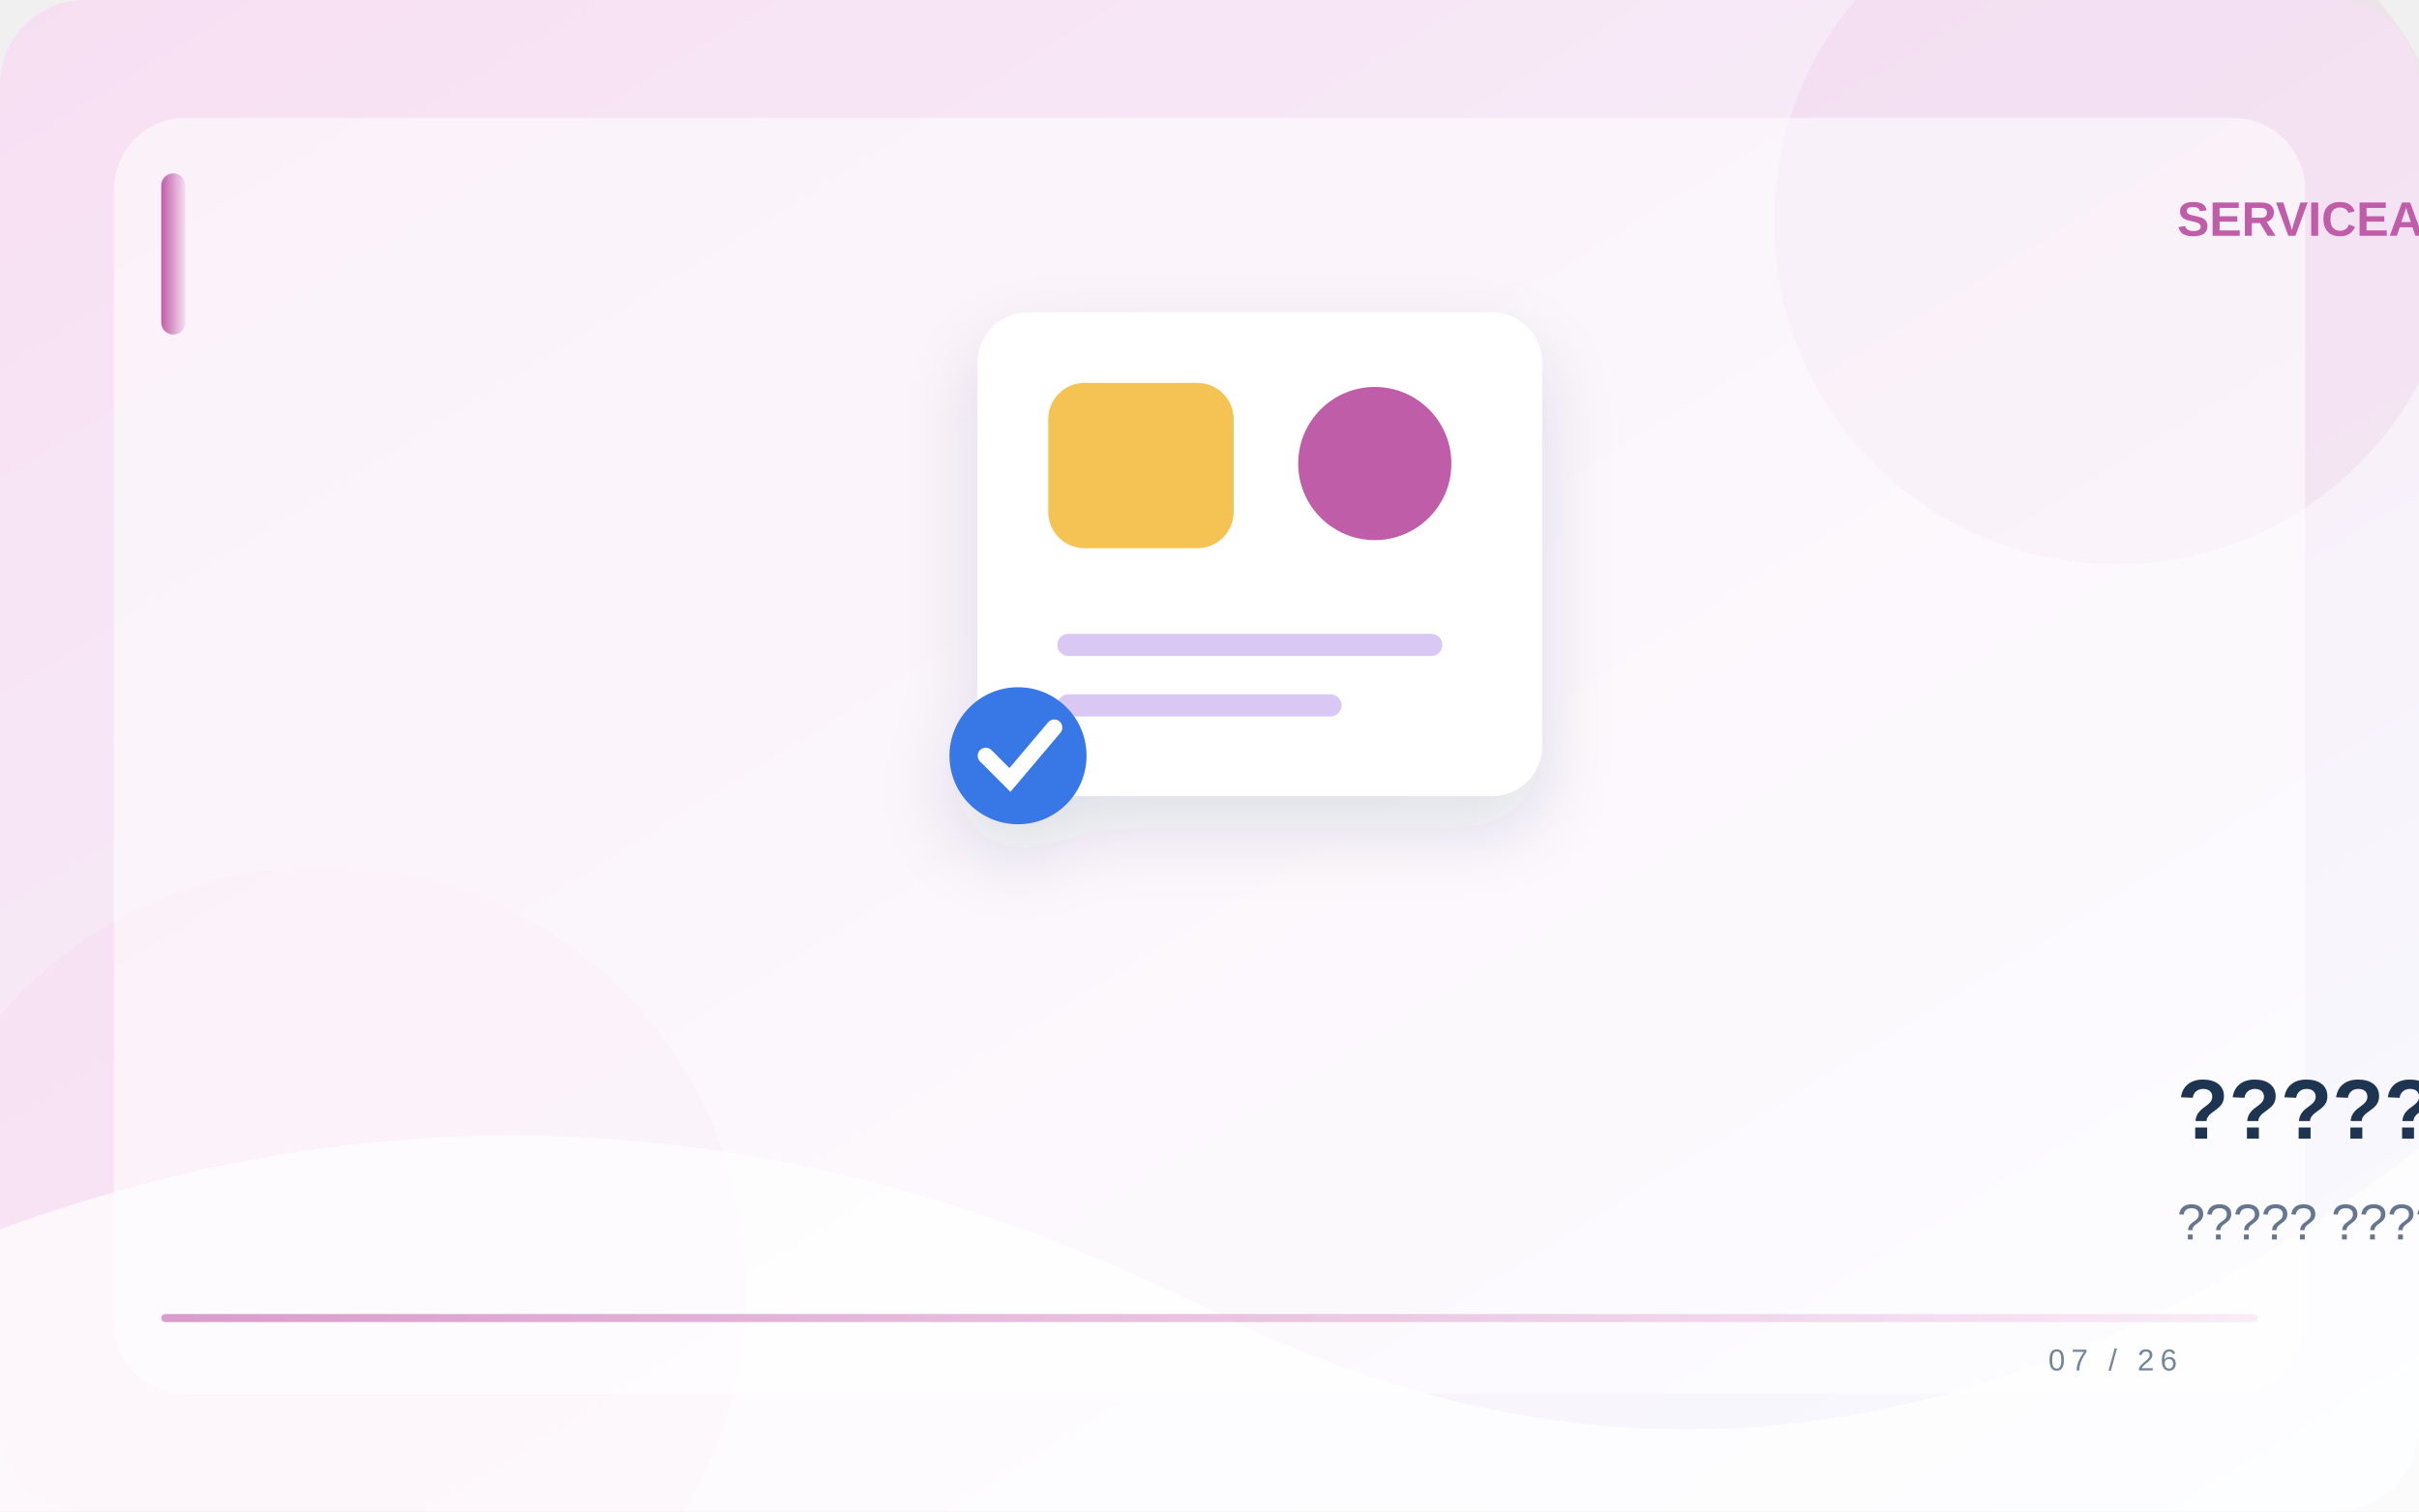
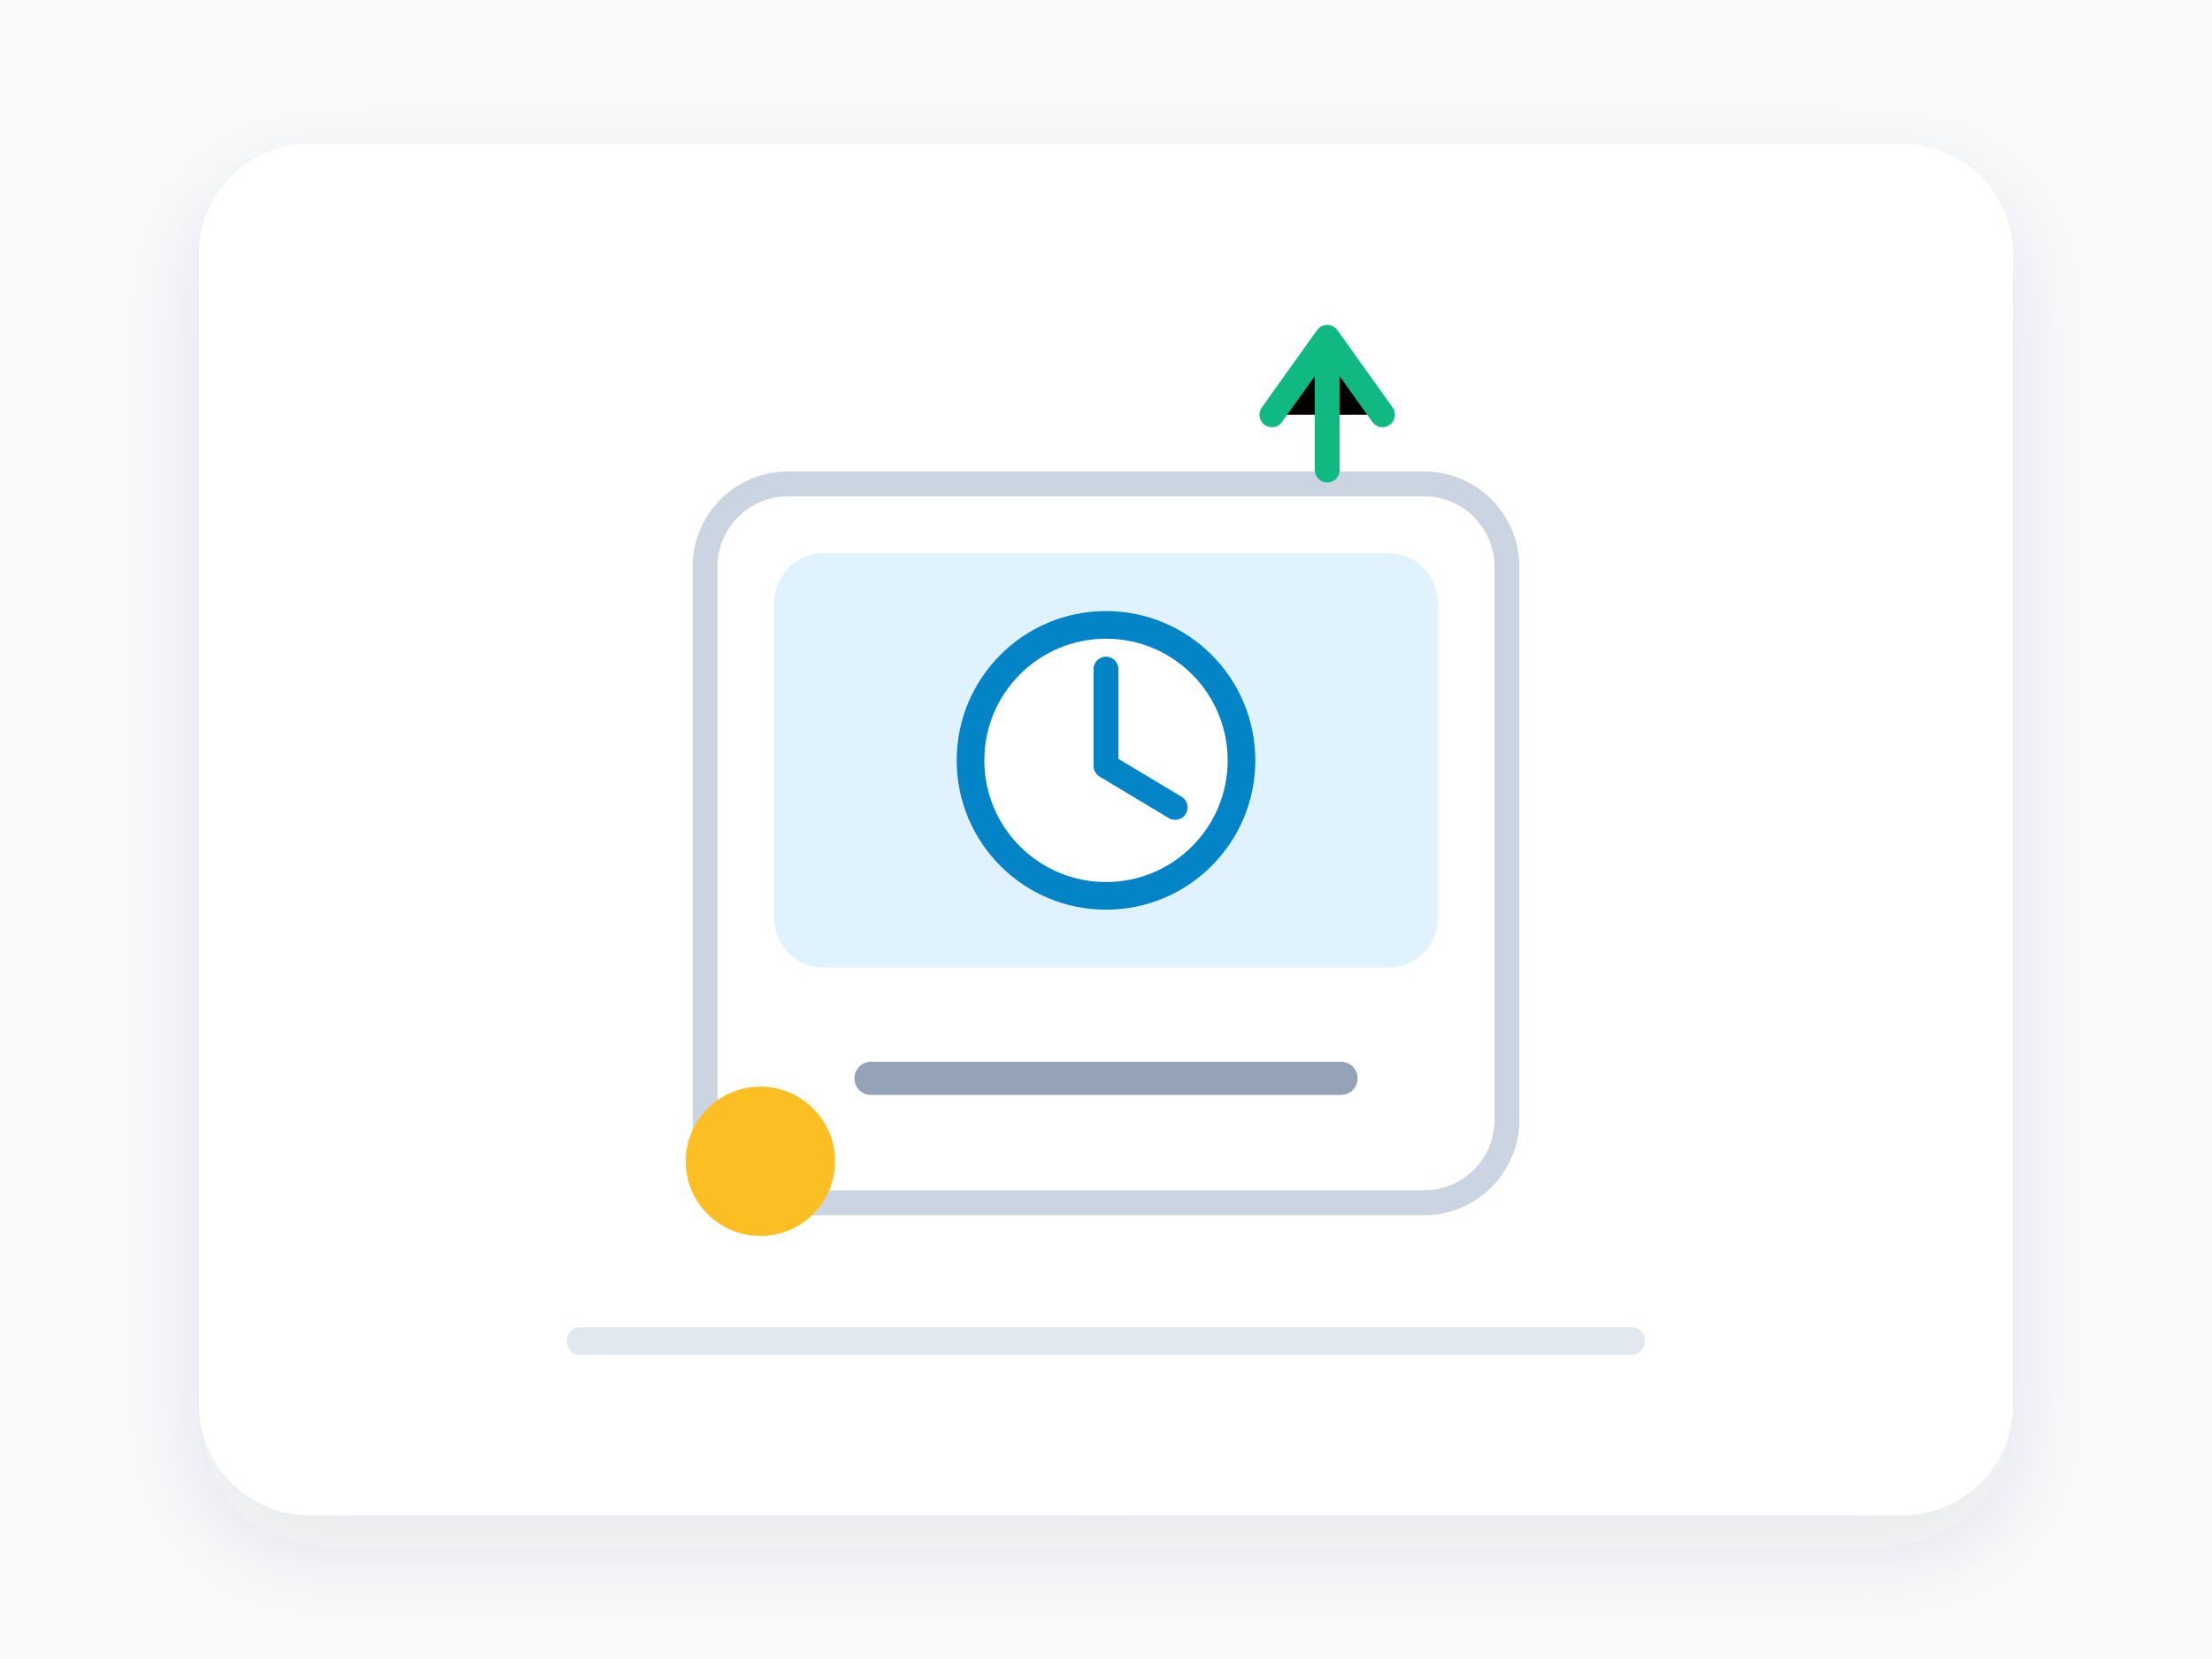
- <svg xmlns="http://www.w3.org/2000/svg" width="1200" height="750" viewBox="0 0 1200 750" role="img" aria-labelledby="title desc">
+ <svg xmlns="http://www.w3.org/2000/svg" width="800" height="600" viewBox="0 0 800 600">
  <defs>
-     <linearGradient id="bg" x1="0" y1="0" x2="1" y2="1">
-       <stop stop-color="#f7dff2" />
-       <stop offset="1" stop-color="#f8fbff" />
-     </linearGradient>
-     <linearGradient id="band" x1="0" y1="0" x2="1" y2="0">
-       <stop stop-color="#c05da8" />
-       <stop offset="1" stop-color="#f7dff2" />
-     </linearGradient>
-     <filter id="shadow" x="-20%" y="-20%" width="140%" height="140%">
-       <feDropShadow dx="0" dy="16" stdDeviation="18" flood-color="#22334a" flood-opacity=".12" />
+     <filter id="s" x="-20%" y="-20%" width="140%" height="150%">
+       <feDropShadow dx="0" dy="12" stdDeviation="16" flood-color="#334155" flood-opacity=".10" />
    </filter>
  </defs>
-   <rect width="1200" height="750" rx="42" fill="url(#bg)" />
-   <circle cx="1050" cy="110" r="170" fill="#c05da8" opacity=".08" />
-   <circle cx="160" cy="640" r="210" fill="#f7dff2" opacity=".7" />
-   <path d="M0 610Q300 500 600 650T1200 570V750H0Z" fill="#fff" opacity=".72" />
-   <rect x="58" y="60" width="1084" height="630" rx="34" fill="#fff" opacity=".54" stroke="#fff" stroke-width="3" />
-   <g filter="url(#shadow)">
-     <rect x="485" y="155" width="280" height="240" rx="25" fill="#fff" />
-     <rect x="520" y="190" width="92" height="82" rx="18" fill="#f5c353" />
-     <circle cx="682" cy="230" r="38" fill="#c05da8" />
-     <path d="M530 320h180M530 350h130" stroke="#d8c8f3" stroke-width="11" stroke-linecap="round" />
-     <circle cx="505" cy="375" r="34" fill="#3978e6" />
-     <path d="m489 375 12 12 22-26" fill="none" stroke="#fff" stroke-width="8" stroke-linecap="round" />
+   <rect width="800" height="600" fill="#f8fafc" />
+   <circle cx="400" cy="300" r="248" fill="#f1f5f9" />
+   <circle cx="140" cy="150" r="24" fill="#bae6fd" />
+   <circle cx="660" cy="420" r="18" fill="#d1fae5" />
+   <path d="M590 120h28m-14-14v28M170 430h24" stroke="#94a3b8" stroke-width="7" stroke-linecap="round" />
+   <rect x="72" y="52" width="656" height="496" rx="40" fill="#fff" filter="url(#s)" />
+   <path d="M210 485h380" stroke="#e2e8f0" stroke-width="10" stroke-linecap="round" />
+   <g stroke-linecap="round" stroke-linejoin="round">
+     <rect x="255" y="175" width="290" height="260" rx="30" fill="#fff" stroke="#cbd5e1" stroke-width="9" />
+     <rect x="280" y="200" width="240" height="150" rx="18" fill="#e0f2fe" />
+     <circle cx="400" cy="275" r="49" fill="#fff" stroke="#0284c7" stroke-width="10" />
+     <path d="M400 242v35l25 15" fill="none" stroke="#0284c7" stroke-width="9" stroke-linecap="round" />
+     <path d="M315 390h170" stroke="#94a3b8" stroke-width="12" stroke-linecap="round" />
+     <path d="m460 150 20-28 20 28m-20-28v48" stroke="#10b981" stroke-width="9" stroke-linecap="round" stroke-linejoin="round" />
+     <circle cx="275" cy="420" r="27" fill="#fbbf24" />
  </g>
-   <rect x="80" y="86" width="12" height="80" rx="6" fill="url(#band)" />
-   <text x="1080" y="117" text-anchor="end" direction="rtl" font-family="Arial,sans-serif" font-size="24" font-weight="700" fill="#c05da8">???? ???? ? SERVICEAI</text>
-   <text x="1080" y="565" text-anchor="end" direction="rtl" font-family="Arial,sans-serif" font-size="42" font-weight="700" fill="#1e3552">??????? ???????</text>
-   <text x="1080" y="615" text-anchor="end" direction="rtl" font-family="Arial,sans-serif" font-size="25" fill="#657790">???? ????? ????? ?????</text>
-   <rect x="80" y="652" width="1040" height="4" rx="2" fill="url(#band)" opacity=".6" />
-   <text x="1080" y="680" text-anchor="end" font-family="Arial,sans-serif" font-size="15" letter-spacing="3" fill="#74869c">07 / 26</text>
</svg>
